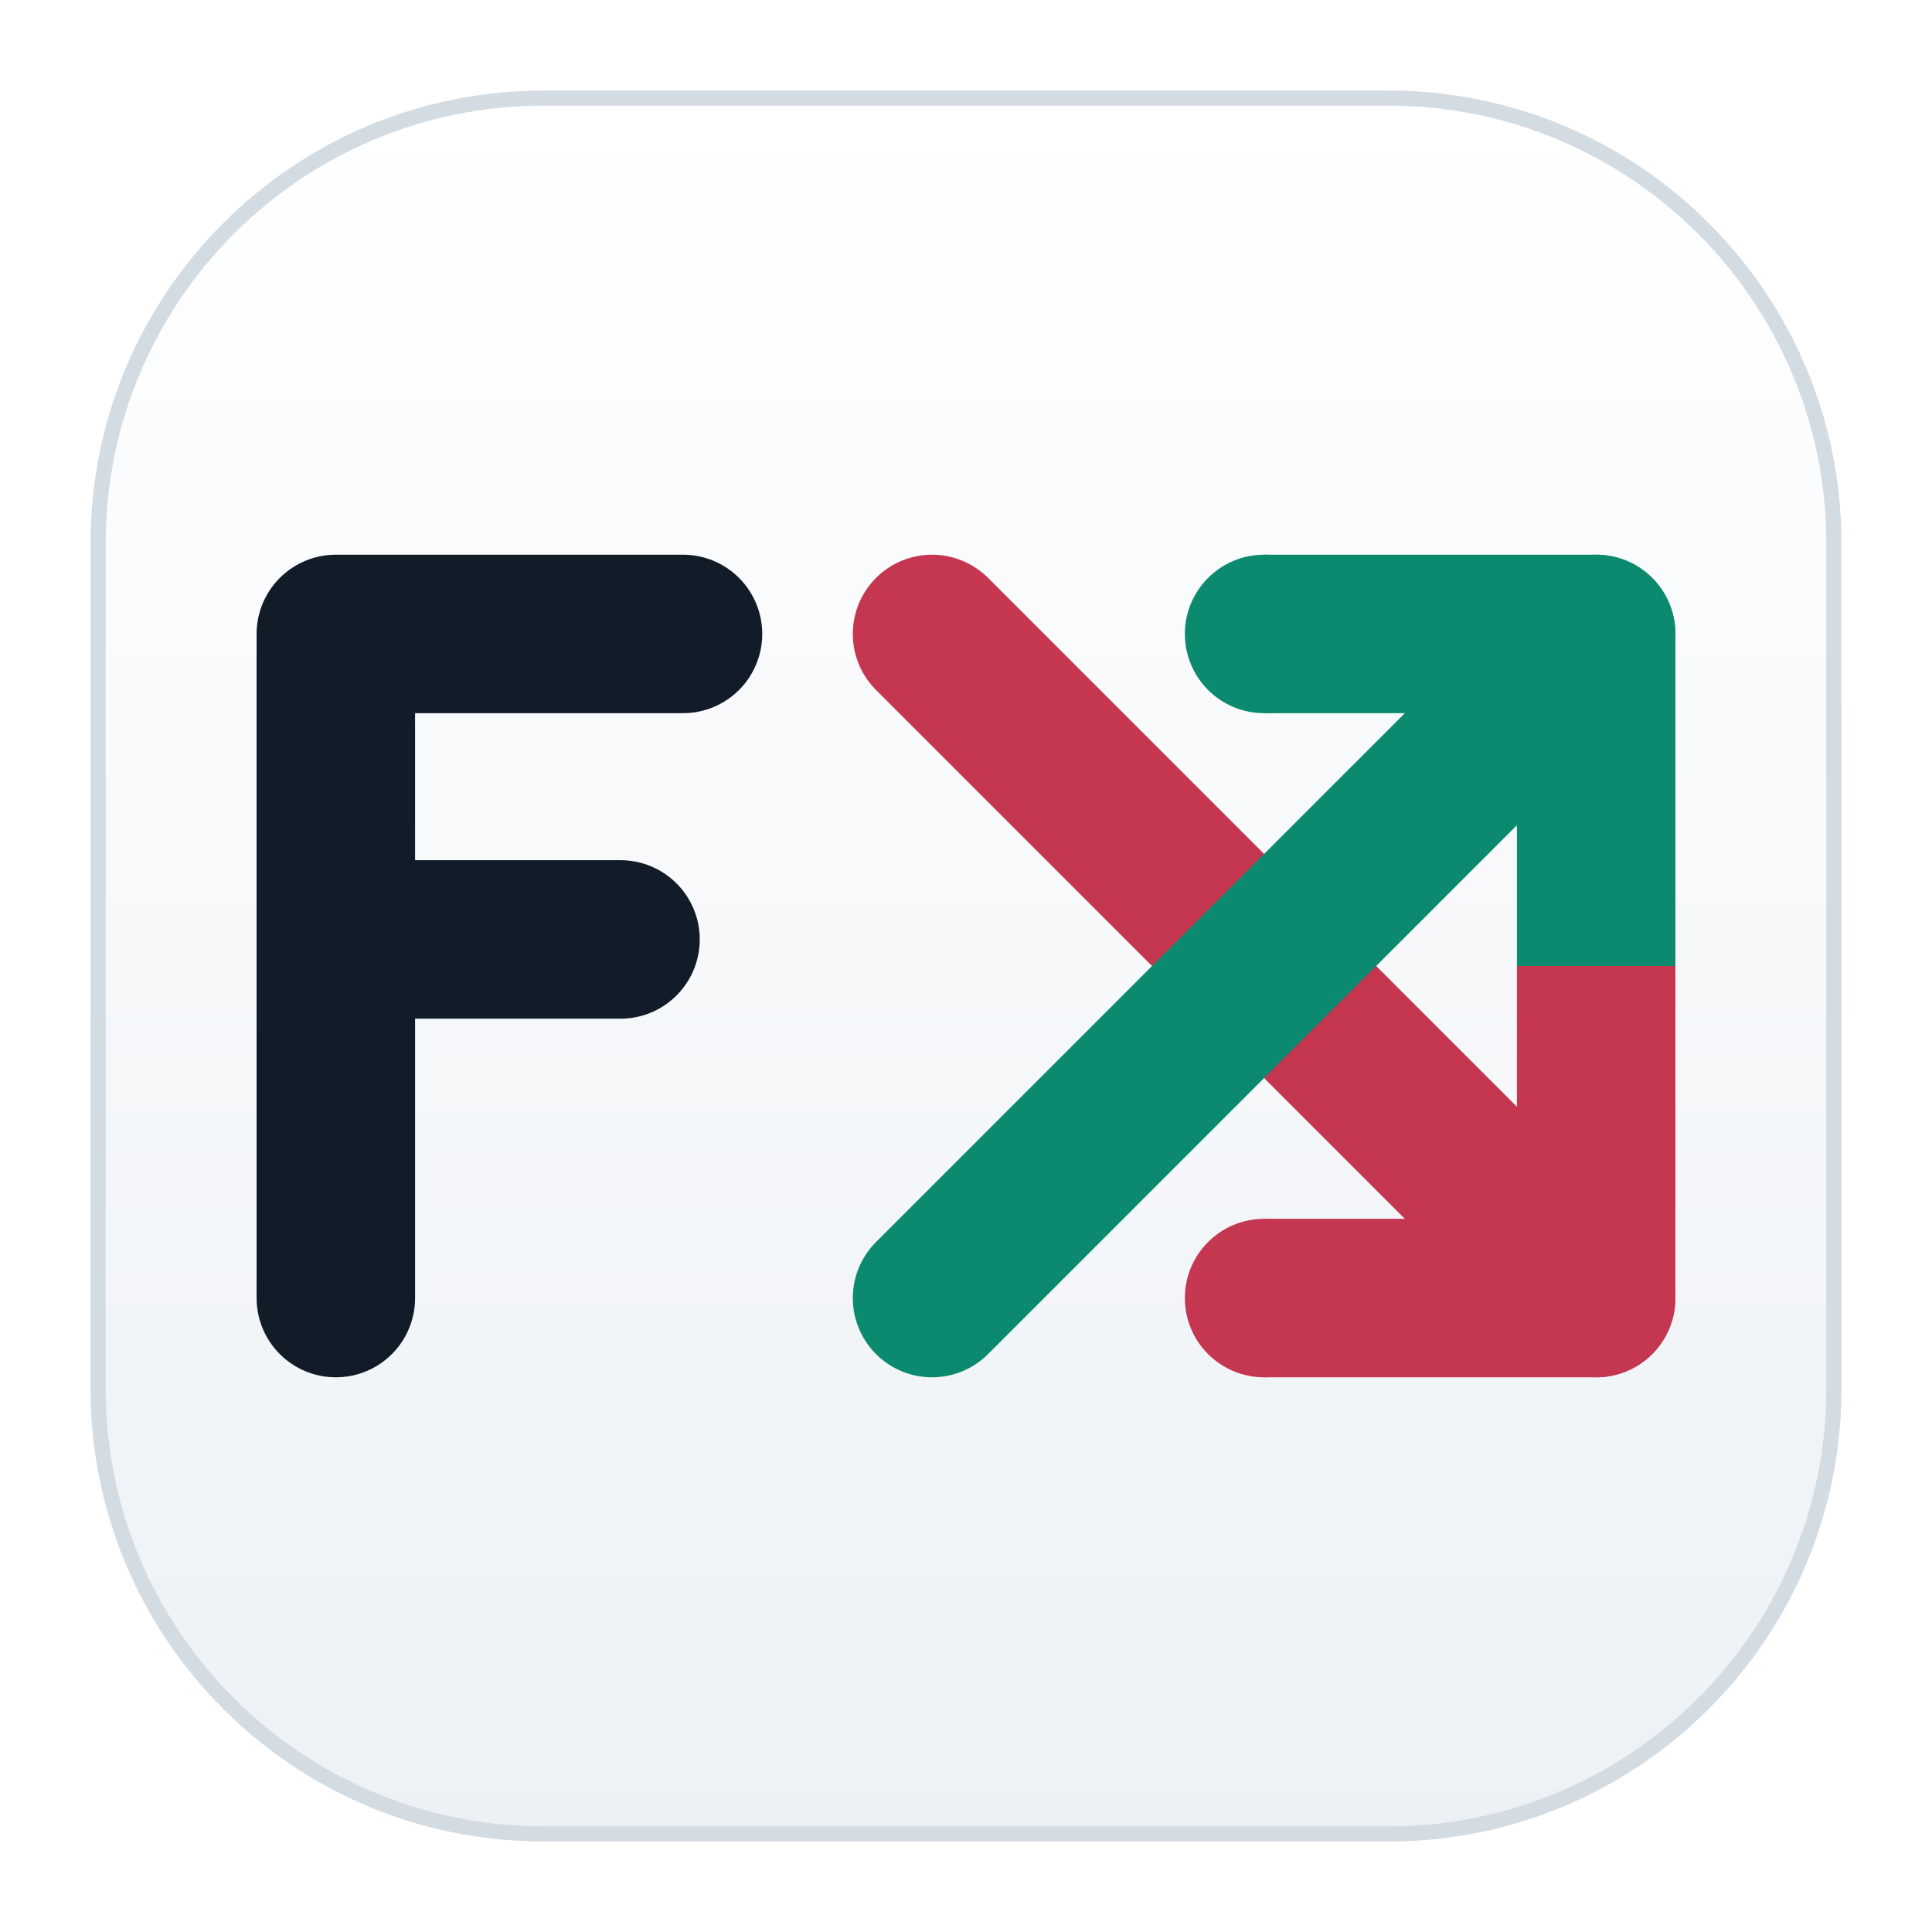
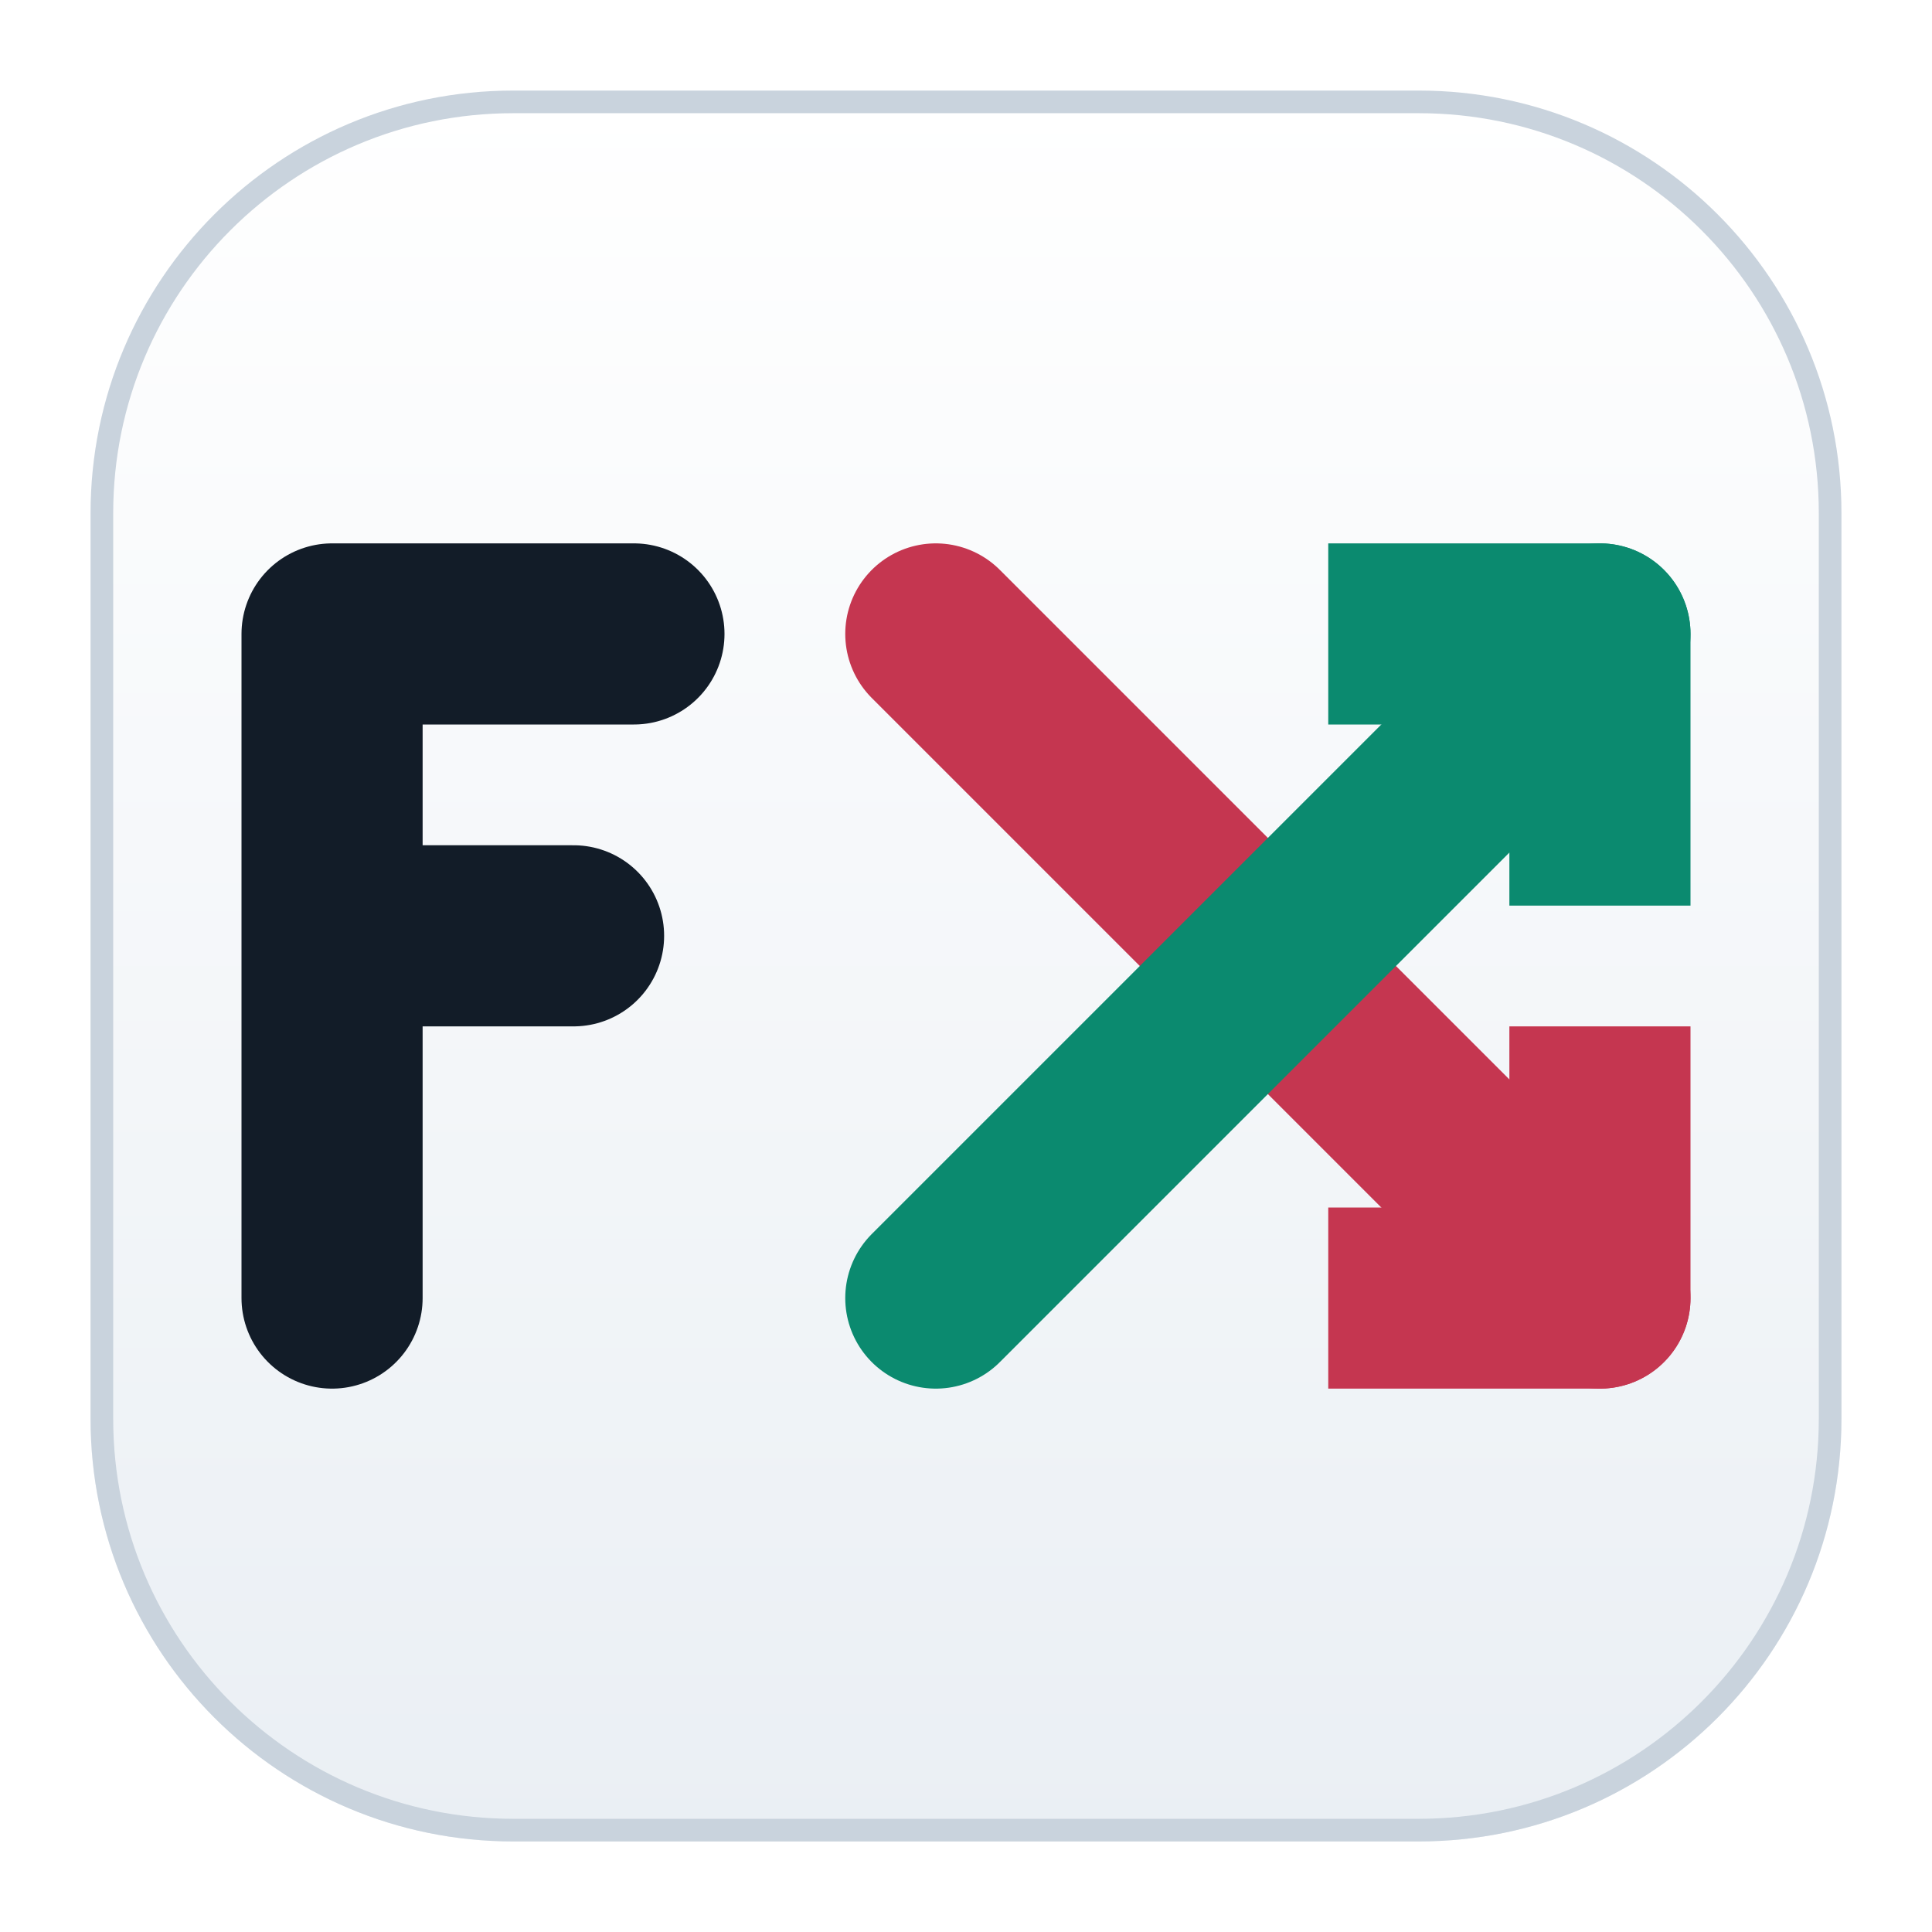
<svg xmlns="http://www.w3.org/2000/svg" viewBox="0 0 128 128" width="128" height="128" role="img" aria-label="FX Pulse">
  <defs>
    <linearGradient id="fx-icon-bg" x1="0" y1="0" x2="0" y2="1">
      <stop offset="0" stop-color="#ffffff" />
-       <stop offset="1" stop-color="#edf1f5" />
+       <stop offset="1" stop-color="#eaeff4" />
    </linearGradient>
  </defs>
-   <rect x="6" y="6" width="116" height="116" rx="30" fill="url(#fx-icon-bg)" />
-   <rect x="6.5" y="6.5" width="115" height="115" rx="29.5" fill="none" stroke="#d3dbe3" />
-   <g fill="none" stroke-width="10.5" stroke-linejoin="round">
-     <path d="M22.25 86V42H45.25M22.25 62.24H41.11" stroke="#121c28" stroke-linecap="round" />
-     <path d="M61.75 42L105.75 86" stroke="#c53650" stroke-linecap="round" />
-     <path d="M83.75 86H105.75V64" stroke="#c53650" stroke-linecap="butt" />
-     <path d="M61.75 86L105.75 42" stroke="#0b8a6f" stroke-linecap="round" />
-     <path d="M83.75 42H105.75V64" stroke="#0b8a6f" stroke-linecap="butt" />
+   <rect x="6" y="6" width="116" height="116" rx="28" fill="url(#fx-icon-bg)" />
+   <rect x="6.75" y="6.75" width="114.5" height="114.5" rx="27.25" fill="none" stroke="#c9d3dd" stroke-width="1.5" />
+   <g fill="none" stroke-width="12" stroke-linejoin="round">
+     <path d="M22 86V42H42M22 62H38" stroke="#121c28" stroke-linecap="round" />
+     <path d="M62 42L106 86" stroke="#c53650" stroke-linecap="round" />
+     <path d="M88 86H106V68" stroke="#c53650" />
+     <path d="M62 86L106 42" stroke="#0b8a6f" stroke-linecap="round" />
+     <path d="M88 42H106V60" stroke="#0b8a6f" />
  </g>
-   <circle cx="83.75" cy="42" r="5.25" fill="#0b8a6f" />
-   <circle cx="83.75" cy="86" r="5.25" fill="#c53650" />
</svg>
